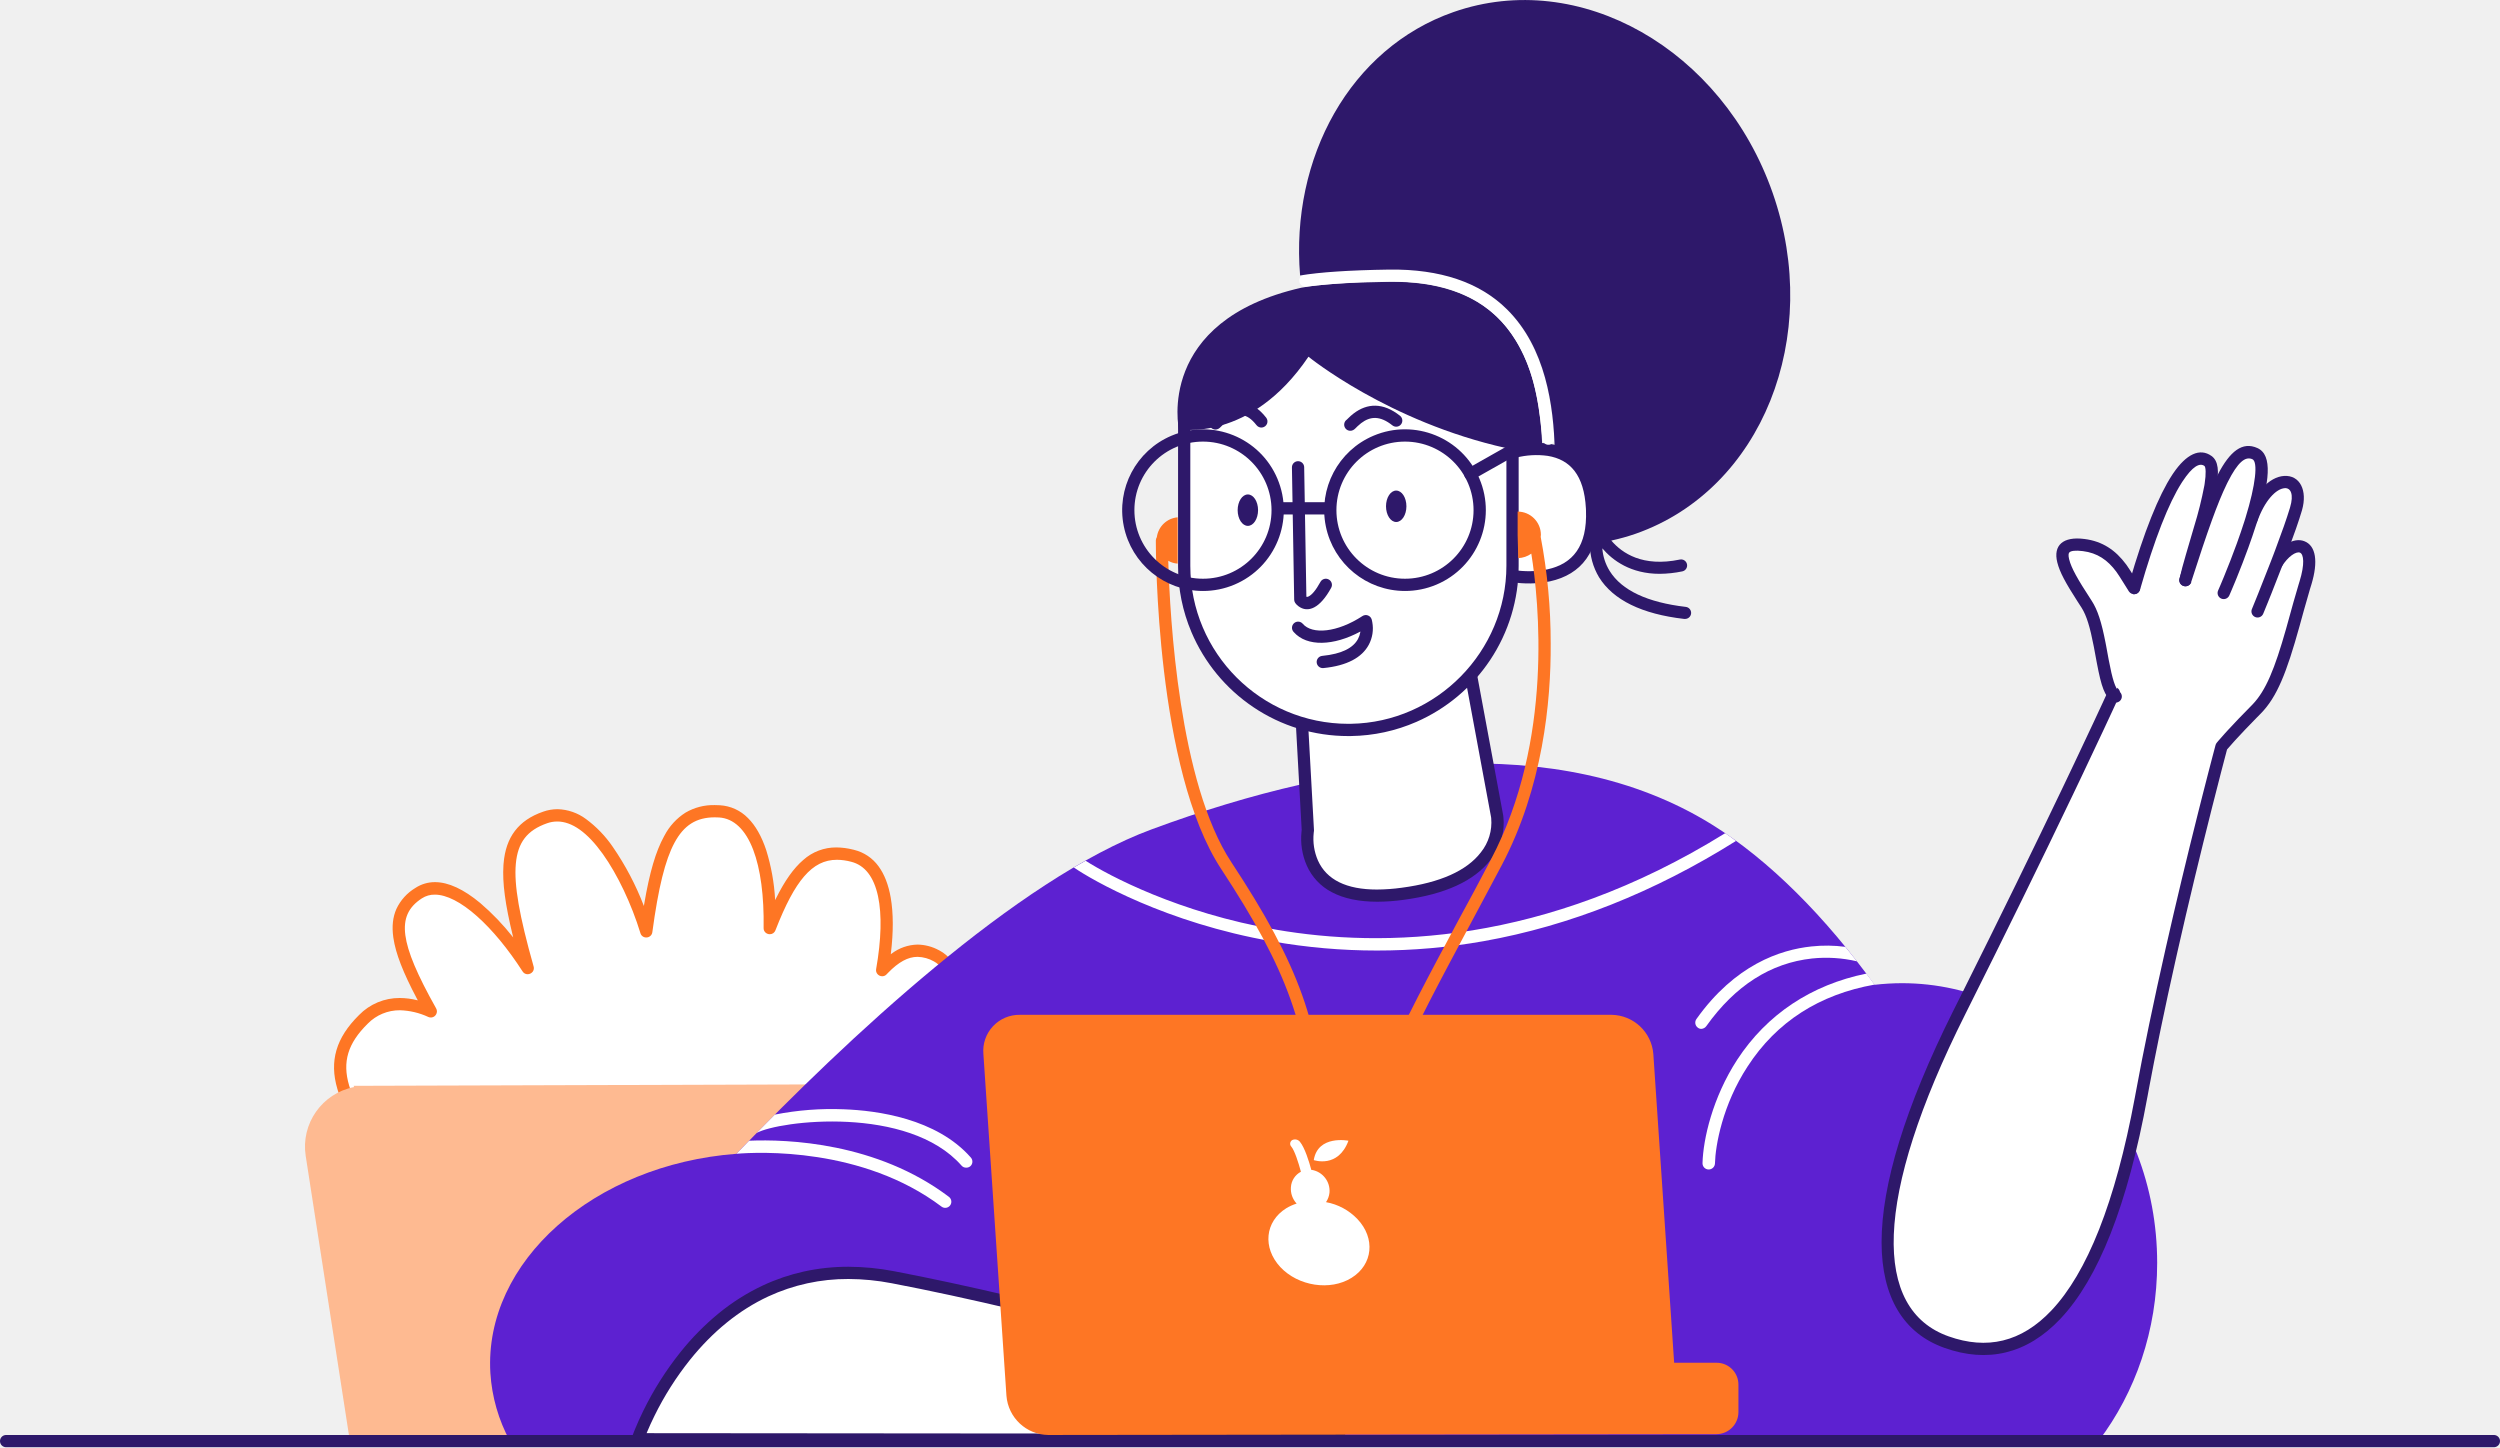
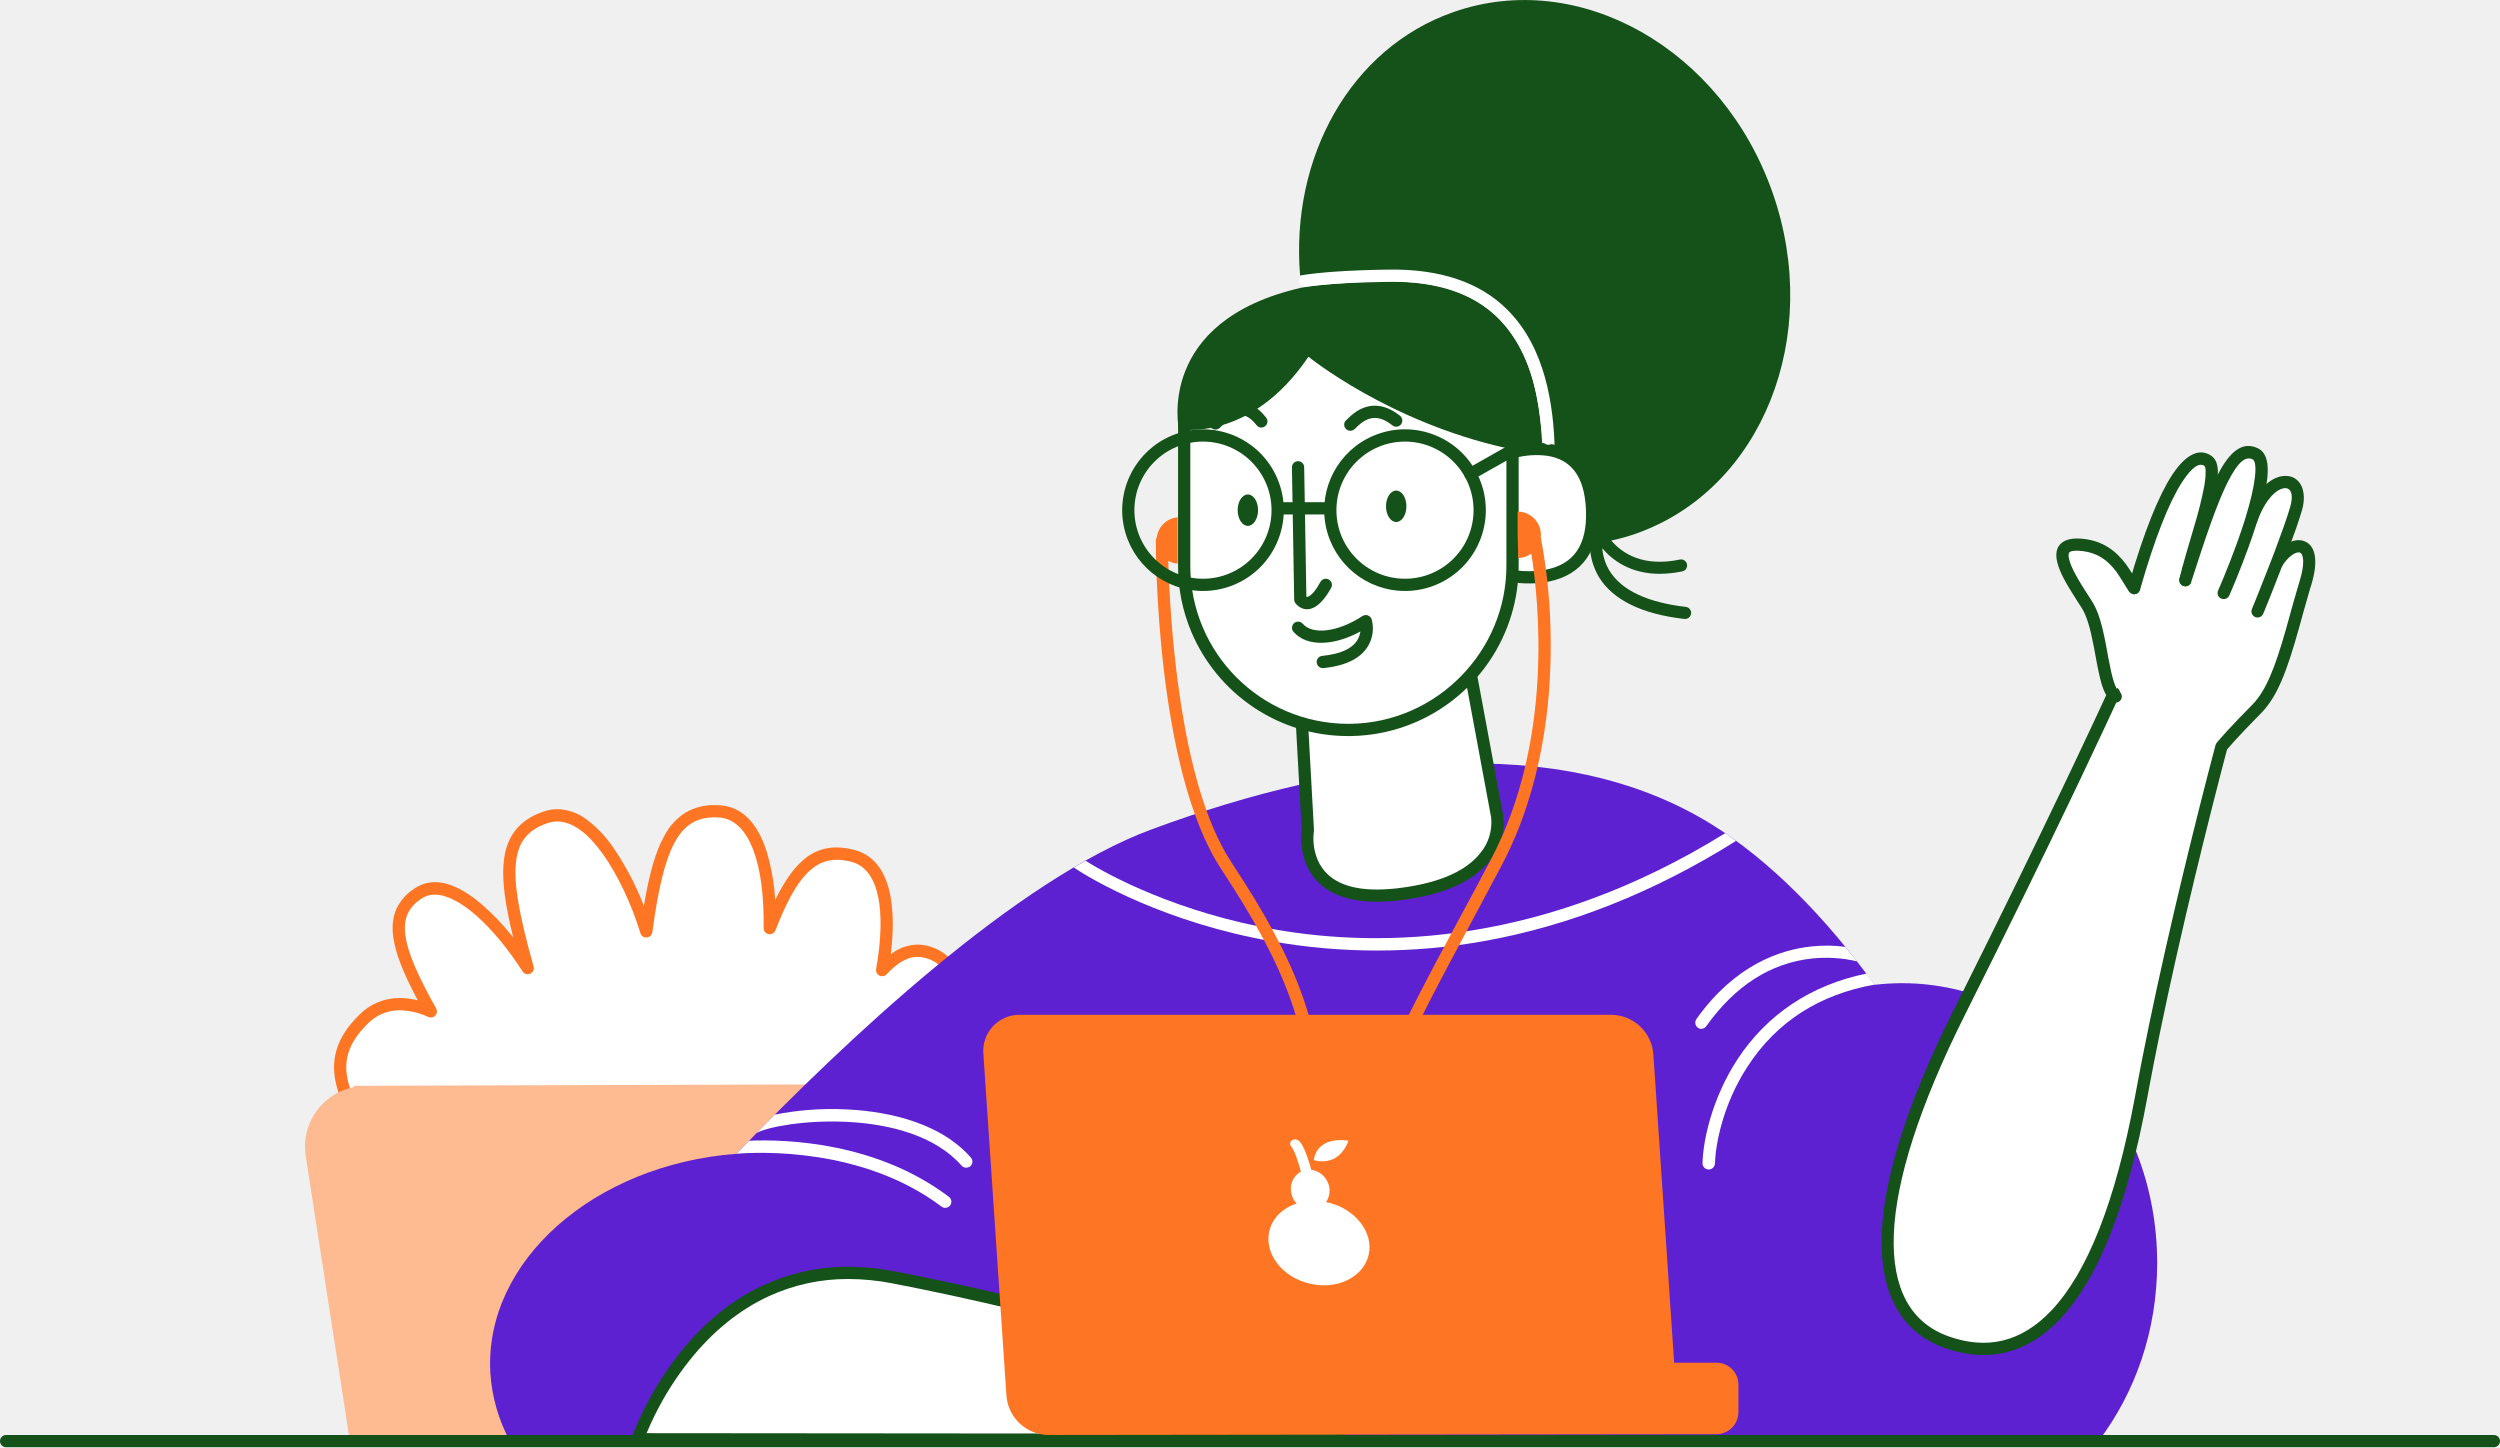
<svg xmlns="http://www.w3.org/2000/svg" viewBox="0 0 1225.1 709.2">
  <g id="support_solid" data-name="support/solid" transform="translate(2.2)">
    <g id="support_solid-2" data-name="support/solid" transform="translate(-3)">
      <g id="support_solid-3" data-name="support_solid">
        <g id="suculent" transform="translate(150 397)">
          <path id="succulent" d="M292.406,70.973c-9.6-5.1-17.8-2.7-26.8,6.9,4.1-23.2,4-51.3-14.4-56-18.9-4.9-29.6,6.9-40.7,35.4.4-24.4-4.4-55.9-24.6-57.2-22.7-1.4-30.3,17.3-35.9,58.8-7.1-23.2-26.6-63.9-49.6-55.8-22.5,7.9-21,29.6-8.5,73.8-12.3-19.1-37-47.5-53.5-36.7-15.7,10.2-11.4,26.9,6,57.9-11.5-5-23.4-5.5-33,3.9-21.5,21.2-11.1,41.3,18.6,78.6,29.8,37.3,243.7-28.7,253.8-45.5C294.006,118.173,309.906,80.373,292.406,70.973Z" transform="translate(17.494 0.527)" fill="#fff" />
          <path id="succulent_2_" d="M74.2,197.887h-.008c-22.29,0-36.937-4.188-43.534-12.445a316.178,316.178,0,0,1-19.342-26.368c-4.657-7.327-7.666-13.449-9.469-19.265l-.22-.728C-.4,132.194-.534,125.968,1.2,120.046c1.744-5.939,5.376-11.571,11.1-17.217A27.631,27.631,0,0,1,32.2,94.53a35.847,35.847,0,0,1,8.6,1.105l.252.064-.436-.821c-6.843-12.951-10.4-22.126-11.529-29.749l-.057-.4c-.737-5.337-.233-9.871,1.54-13.86a23.634,23.634,0,0,1,9.2-10.21,17.4,17.4,0,0,1,9.681-2.907C56.009,37.755,63.481,41.2,71.65,48A118.511,118.511,0,0,1,87.541,64.538l.258.321-.2-.826C83.865,48.7,82.451,38.054,83.011,29.525l.065-.868c.549-6.567,2.359-11.8,5.533-15.982,3.19-4.207,7.7-7.293,13.8-9.433A21.339,21.339,0,0,1,109.506,2a24.407,24.407,0,0,1,13.961,4.832,56.611,56.611,0,0,1,13.14,13.661,137.993,137.993,0,0,1,15.2,28.887l.022.058.18-1.067c2.628-15.444,5.628-25.654,9.725-33.1l.193-.346a29.424,29.424,0,0,1,10.3-11.227A26.966,26.966,0,0,1,186.608,0c.808,0,1.646.026,2.49.078a20.913,20.913,0,0,1,13.739,6.27c3.693,3.673,6.7,8.962,8.941,15.718a100.486,100.486,0,0,1,4.374,24.315l.013.175.359-.734c4.309-8.714,8.707-14.917,13.443-18.962a24.053,24.053,0,0,1,16.191-6.113,34.7,34.7,0,0,1,8.194,1.067l.6.15a20.818,20.818,0,0,1,11.824,7.963c2.9,3.9,4.927,9.116,6.028,15.5,1.3,7.565,1.33,16.7.074,27.158l-.061.5.42-.3a21.814,21.814,0,0,1,12.72-4.43,22.681,22.681,0,0,1,10.505,2.786l.367.193a16.444,16.444,0,0,1,5.735,5.033,19.623,19.623,0,0,1,3.049,7.268c1.147,5.382.743,12.205-1.2,20.281-2.662,11.071-8.423,24.753-15.034,35.707-1.419,2.361-5.877,5.417-13.249,9.082A281.289,281.289,0,0,1,248.3,160.262a760.836,760.836,0,0,1-80.314,23.767c-18.883,4.5-36.339,7.959-51.882,10.278A290.3,290.3,0,0,1,74.2,197.887ZM32.258,100.535a21.882,21.882,0,0,0-15.746,6.573c-9.8,9.66-12.526,18.716-9.128,30.281,2.982,10.149,10.258,21.86,25.951,41.769l2.014,2.542c2.7,3.384,7.4,5.961,13.97,7.662,6.386,1.653,14.588,2.492,24.379,2.492,23.284,0,55.407-4.724,92.9-13.662a762.584,762.584,0,0,0,79.457-23.5c10.452-3.8,19.605-7.539,26.47-10.825,6.7-3.208,10.751-5.749,11.713-7.348,6.317-10.468,11.812-23.5,14.339-34.014,1.615-6.718,2.055-12.332,1.306-16.685-.759-4.416-2.739-7.512-5.884-9.2a17.058,17.058,0,0,0-8.049-2.255c-4.685,0-9.291,2.5-14.5,7.866l-.66.692a2.9,2.9,0,0,1-2.157.959,3.114,3.114,0,0,1-2.359-1.1,2.924,2.924,0,0,1-.627-2.43c2.539-14.368,2.86-26.7.929-35.675-2.048-9.511-6.464-15.2-13.128-16.9a27.75,27.75,0,0,0-7-.974c-6.181,0-11.291,2.585-16.081,8.134-4.692,5.436-9.162,13.833-14.067,26.424a2.884,2.884,0,0,1-2.758,1.915,3.12,3.12,0,0,1-2.218-.909,2.912,2.912,0,0,1-.82-2.144C210.762,44.57,209,31.316,205.4,21.892,201.624,12,195.857,6.526,188.721,6.067,187.99,6.022,187.269,6,186.58,6c-9.03,0-15.123,3.842-19.757,12.458-4.554,8.47-7.9,21.983-10.845,43.816a2.953,2.953,0,0,1-2.988,2.6,2.907,2.907,0,0,1-2.854-2.123c-4.372-14.285-11.253-28.778-18.408-38.768-7.575-10.58-15.1-15.944-22.355-15.944A14.947,14.947,0,0,0,104.4,8.9c-9.79,3.438-14.371,9.383-15.318,19.879-.933,10.347,1.672,25.383,8.711,50.275a2.9,2.9,0,0,1-.445,2.595,3.193,3.193,0,0,1-2.5,1.238A2.869,2.869,0,0,1,92.383,81.5c-7.081-11-14.792-20.339-22.3-27.022-7.795-6.938-14.96-10.6-20.722-10.6a11.334,11.334,0,0,0-6.32,1.818c-6.671,4.334-9.168,9.9-8.1,18.064,1.064,8.112,5.715,19.169,15.079,35.853a2.915,2.915,0,0,1-.013,2.965,2.962,2.962,0,0,1-3.8,1.255A35.42,35.42,0,0,0,32.258,100.535Z" transform="translate(14.495 -2.472)" fill="#fe7624" />
          <path id="pot" d="M311.357.6l.2-.6L23.857.9l.2.6A29.748,29.748,0,0,0,.357,35.2L21.857,174l291.6-.9,21.5-138.8A29.654,29.654,0,0,0,311.357.6Z" transform="translate(0.243 134.2)" fill="#feba91" />
        </g>
        <g id="woman" transform="translate(240)">
          <g id="body" transform="translate(0 218)">
            <path id="clothing" d="M691.836,107.657a119.019,119.019,0,0,0-13.4.8c-23.9-33-51.3-61-80.1-78.8-75-46.2-178-33-274.1,2.6-66.1,24.4-149.8,103.2-203.5,159-70,5.3-123.8,52.9-120.6,107.4a80.582,80.582,0,0,0,9.6,33.4l234.9,1.6c.4-.6.8-1.3,1.2-1.9l348.4-1.2c.4.5.8,1,1.2,1.6l192.9-.3c17.9-23.7,28.6-54,28.6-87.1C816.936,168.957,760.936,107.657,691.836,107.657Z" transform="translate(0.964 156.143)" fill="#5d21d1" />
            <g id="clothing_lines" transform="translate(119 190)">
              <path id="Path" d="M319.2,0C230.5,55,150.9,56.2,99.3,47.3,51.5,39.1,17,20.7,5.8,13.5,3.9,14.6,2,15.7,0,16.8,9.2,23.1,45.2,43.9,97.2,53a294.635,294.635,0,0,0,51.3,4.5,298.4,298.4,0,0,0,52.4-4.6c42.1-7.5,83.6-24,123.6-49.1C322.7,2.4,321,1.2,319.2,0Z" transform="translate(168 0.3)" fill="#fff" />
              <path id="Path-2" data-name="Path" d="M5.461,39.4c14.1-19.8,31.5-30.9,51.8-33.1a66.5,66.5,0,0,1,22,1.4c-1.9-2.4-3.8-4.8-5.7-7.1a69.423,69.423,0,0,0-16.6-.2C41.661,2,19.461,9.4.561,36a3.041,3.041,0,0,0,.7,4.2,2.716,2.716,0,0,0,1.7.6A3.23,3.23,0,0,0,5.461,39.4Z" transform="translate(472.539 55.395)" fill="#fff" />
              <path id="Path-3" data-name="Path" d="M3,96H3a3.08,3.08,0,0,0,3.1-2.9c.2-8.8,3.7-28.8,16-47.6C36.3,23.6,57.3,10.2,84.3,5.4,83,3.6,81.7,1.8,80.3,0,53.3,5.5,31.5,20,17,42.2,4.9,60.8.3,81.2,0,92.9A3.031,3.031,0,0,0,3,96Z" transform="translate(476.1 69.1)" fill="#fff" />
              <path id="Path-4" data-name="Path" d="M42.8.114a143.643,143.643,0,0,0-33.9,2.6c-3,3-6,6-8.9,9,11.1-6.1,74.3-13.7,100.4,16a2.9,2.9,0,0,0,2.3,1,3.057,3.057,0,0,0,2-.7,3,3,0,0,0,.3-4.2C88.1,4.514,58.8.714,42.8.114Z" transform="translate(12.6 135.486)" fill="#fff" />
              <g id="Group" transform="translate(0 150)">
                <path id="Path-5" data-name="Path" d="M.422.522h.2a.139.139,0,0,0-.2,0Z" transform="translate(0.278 7.078)" fill="#fff" />
                <path id="Path-6" data-name="Path" d="M104.1,27.647C68.8.947,24.8-.653,6.2.147c-2.1,2.2-4.2,4.3-6.2,6.4,10.7-.9,61.8-3.3,100.5,25.9a3,3,0,0,0,3.6-4.8Z" transform="translate(2.7 0.853)" fill="#fff" />
              </g>
            </g>
            <path id="hand" d="M0,81.535s32.8-97,125.1-79.4,218.6,55.4,218.6,55.4v24.3Z" transform="translate(73.3 405.765)" fill="#fff" />
-             <path id="hand_2_" d="M346.7,87.84,3,87.54A3,3,0,0,1,.16,83.579c.023-.069.055-.16.095-.271l.388-1.062c.145-.386.283-.748.422-1.1l.489-1.23C2.782,76.877,4.211,73.7,5.8,70.474a155.71,155.71,0,0,1,18.11-28.579A127.26,127.26,0,0,1,42.538,22.951,104.686,104.686,0,0,1,64.41,9.132,96.733,96.733,0,0,1,84.479,2.324,101.446,101.446,0,0,1,106.258,0a120.073,120.073,0,0,1,22.406,2.193c17.189,3.278,36.8,7.5,58.276,12.541l3.644.859c12.756,3.021,26.314,6.362,40.3,9.931,26.091,6.658,53.663,14.092,81.95,22.1,8.758,2.478,17.286,4.928,25.347,7.282l5.392,1.582,3.992,1.183A2.98,2.98,0,0,1,349.7,60.54v24.3A3,3,0,0,1,346.7,87.84ZM106.258,6a92.239,92.239,0,0,0-39.31,8.571c-14.231,6.641-27.136,17.1-38.355,31.081A149.626,149.626,0,0,0,11.184,73.127c-1.3,2.644-2.5,5.254-3.542,7.757l-.274.661,336.335.293V62.778l-9.278-2.722c-7.445-2.167-15.259-4.409-23.226-6.664l-4.2-1.187c-26.729-7.529-52.836-14.55-77.6-20.869-13.977-3.566-27.5-6.9-40.2-9.9-22.839-5.408-43.584-9.9-61.661-13.344A114.049,114.049,0,0,0,106.258,6Z" transform="translate(70.298 402.76)" fill="#2e186a" />
+             <path id="hand_2_" d="M346.7,87.84,3,87.54A3,3,0,0,1,.16,83.579c.023-.069.055-.16.095-.271l.388-1.062c.145-.386.283-.748.422-1.1l.489-1.23C2.782,76.877,4.211,73.7,5.8,70.474a155.71,155.71,0,0,1,18.11-28.579A127.26,127.26,0,0,1,42.538,22.951,104.686,104.686,0,0,1,64.41,9.132,96.733,96.733,0,0,1,84.479,2.324,101.446,101.446,0,0,1,106.258,0a120.073,120.073,0,0,1,22.406,2.193c17.189,3.278,36.8,7.5,58.276,12.541l3.644.859c12.756,3.021,26.314,6.362,40.3,9.931,26.091,6.658,53.663,14.092,81.95,22.1,8.758,2.478,17.286,4.928,25.347,7.282l5.392,1.582,3.992,1.183A2.98,2.98,0,0,1,349.7,60.54v24.3A3,3,0,0,1,346.7,87.84ZM106.258,6a92.239,92.239,0,0,0-39.31,8.571c-14.231,6.641-27.136,17.1-38.355,31.081A149.626,149.626,0,0,0,11.184,73.127c-1.3,2.644-2.5,5.254-3.542,7.757l-.274.661,336.335.293V62.778l-9.278-2.722c-7.445-2.167-15.259-4.409-23.226-6.664l-4.2-1.187c-26.729-7.529-52.836-14.55-77.6-20.869-13.977-3.566-27.5-6.9-40.2-9.9-22.839-5.408-43.584-9.9-61.661-13.344A114.049,114.049,0,0,0,106.258,6Z" transform="translate(70.298 402.76)" fill="#15521a" />
            <g id="hand_II_1_" transform="translate(682)">
              <path id="Path-7" data-name="Path" d="M8.393,90.508s-7.4-3.7-8.3-12.2,4.8-45.5,14-50.7c9.3-5.2,51.6-28.1,59.4-27.6S84.493,68.408,8.393,90.508Z" transform="translate(111.707 38.492)" fill="#fff" />
              <path id="Path-8" data-name="Path" d="M0,63.453c15.8-55.3,28.7-67.7,36.2-62.3,6.8,4.9-7,40.1-11,58.4" transform="translate(124.6 6.747)" fill="#fff" />
-               <path id="Path_2_" d="M21.706,10.946l.485-.725C28.586.826,35.227-2.352,40.955,1.772c3.377,2.433,3.741,7.462,2.39,15.456l-.2,1.127c-.9,4.945-2.39,10.72-4.819,19.117l-3.971,13.55c-1.858,6.4-2.478,8.8-3.226,12.224a3,3,0,0,1-5.862-1.281l.284-1.276c.645-2.843,1.3-5.336,2.818-10.569l4-13.652a186.722,186.722,0,0,0,5.057-20.24l.123-.76c.812-5.219.557-8.352-.1-8.828-2.3-1.657-5.805.112-10.728,7.6l-.445.688c-6.319,9.923-13.222,27.314-20.39,52.4A3,3,0,0,1,.116,65.682l.516-1.795C7.939,38.642,15.023,21.114,21.706,10.946Z" transform="translate(121.599 3.694)" fill="#2e186a" />
+               <path id="Path_2_" d="M21.706,10.946l.485-.725C28.586.826,35.227-2.352,40.955,1.772c3.377,2.433,3.741,7.462,2.39,15.456l-.2,1.127c-.9,4.945-2.39,10.72-4.819,19.117l-3.971,13.55c-1.858,6.4-2.478,8.8-3.226,12.224a3,3,0,0,1-5.862-1.281l.284-1.276c.645-2.843,1.3-5.336,2.818-10.569l4-13.652a186.722,186.722,0,0,0,5.057-20.24l.123-.76c.812-5.219.557-8.352-.1-8.828-2.3-1.657-5.805.112-10.728,7.6l-.445.688c-6.319,9.923-13.222,27.314-20.39,52.4A3,3,0,0,1,.116,65.682l.516-1.795C7.939,38.642,15.023,21.114,21.706,10.946Z" transform="translate(121.599 3.694)" fill="#15521a" />
              <path id="hand_II_3_" d="M190.45,8.495c7.9-12.9,21-12.2,14.2,9.7-6.7,21.4-11.6,49.2-24.1,61.8s-17,18.2-17,18.2-25,93.3-39.2,170.9c-20.5,112.2-59.3,133.8-95.5,120.9-36.2-12.8-42.9-63.6,6.5-162.1,49.4-98.6,75.5-156,75.5-156" transform="translate(3.85 49.705)" fill="#fff" />
-               <path id="hand_II_4_" d="M190.892,9.939C195.377,2.616,201.9-1.492,207.131.5c5.761,2.195,6.884,10.02,3.519,21.153l-.726,2.359c-.866,2.852-1.757,5.978-2.936,10.246l-2.173,7.893c-6.357,22.93-11.063,34.677-18.879,42.7l-1.965,1.99c-4.086,4.151-7.494,7.737-10.278,10.779l-1.1,1.214c-1.158,1.282-2.107,2.36-2.86,3.242l-.45.528-1.58,6-1.418,5.445c-1.376,5.309-2.864,11.123-4.442,17.372-5.709,22.614-11.418,46.275-16.746,69.82l-1.151,5.113c-2.472,11.035-4.8,21.783-6.953,32.175l-.866,4.2q-2.781,13.57-5.116,26.093l-.705,3.821c-9.78,53.527-24.185,89.309-42.63,108.881-16.5,17.508-35.978,21.736-56.821,14.308C10.821,388.751.026,371.072,0,344.1c-.026-28.082,11.49-66.023,34.953-113.1l4.611-9.218C58.249,184.377,74.747,150.59,89,120.757l5.544-11.643q5.135-10.823,9.316-19.772l4.382-9.421,2.878-6.257a3,3,0,0,1,5.53,2.321l-.376.837-3.118,6.766-4.281,9.194q-4.869,10.409-11,23.313l-4.2,8.8c-15.088,31.553-32.658,67.472-52.642,107.36C-4.344,322.726-4.293,377.043,32.857,390.179c18.655,6.648,35.618,2.966,50.447-12.769,17.326-18.384,31.223-52.658,40.806-104.275l.289-1.569c1.976-10.8,4.223-22.244,6.715-34.253,2.5-12.028,5.216-24.528,8.127-37.394,5.043-22.287,10.426-44.671,15.827-66.178l2.2-8.7q1.532-6.024,2.929-11.423l1.864-7.16,1.592-6.028a3,3,0,0,1,.559-1.1l.412-.5.545-.643c.789-.923,1.774-2.043,2.968-3.365l1.515-1.663c3.154-3.433,7.054-7.511,11.769-12.264l.456-.469c6.406-6.731,10.752-17.234,16.357-37.018l3.6-12.992c1-3.571,1.795-6.329,2.6-8.933l.361-1.164c2.7-8.7,2.057-13.5.21-14.207s-5.826,1.8-8.986,6.963a3,3,0,0,1-5.117-3.134Z" transform="translate(0.85 46.695)" fill="#2e186a" />
+               <path id="hand_II_4_" d="M190.892,9.939C195.377,2.616,201.9-1.492,207.131.5c5.761,2.195,6.884,10.02,3.519,21.153l-.726,2.359c-.866,2.852-1.757,5.978-2.936,10.246l-2.173,7.893c-6.357,22.93-11.063,34.677-18.879,42.7l-1.965,1.99c-4.086,4.151-7.494,7.737-10.278,10.779l-1.1,1.214c-1.158,1.282-2.107,2.36-2.86,3.242l-.45.528-1.58,6-1.418,5.445c-1.376,5.309-2.864,11.123-4.442,17.372-5.709,22.614-11.418,46.275-16.746,69.82l-1.151,5.113c-2.472,11.035-4.8,21.783-6.953,32.175l-.866,4.2q-2.781,13.57-5.116,26.093l-.705,3.821c-9.78,53.527-24.185,89.309-42.63,108.881-16.5,17.508-35.978,21.736-56.821,14.308C10.821,388.751.026,371.072,0,344.1c-.026-28.082,11.49-66.023,34.953-113.1l4.611-9.218C58.249,184.377,74.747,150.59,89,120.757l5.544-11.643q5.135-10.823,9.316-19.772l4.382-9.421,2.878-6.257a3,3,0,0,1,5.53,2.321l-.376.837-3.118,6.766-4.281,9.194q-4.869,10.409-11,23.313l-4.2,8.8c-15.088,31.553-32.658,67.472-52.642,107.36C-4.344,322.726-4.293,377.043,32.857,390.179c18.655,6.648,35.618,2.966,50.447-12.769,17.326-18.384,31.223-52.658,40.806-104.275l.289-1.569c1.976-10.8,4.223-22.244,6.715-34.253,2.5-12.028,5.216-24.528,8.127-37.394,5.043-22.287,10.426-44.671,15.827-66.178l2.2-8.7q1.532-6.024,2.929-11.423l1.864-7.16,1.592-6.028a3,3,0,0,1,.559-1.1l.412-.5.545-.643c.789-.923,1.774-2.043,2.968-3.365l1.515-1.663c3.154-3.433,7.054-7.511,11.769-12.264l.456-.469c6.406-6.731,10.752-17.234,16.357-37.018l3.6-12.992c1-3.571,1.795-6.329,2.6-8.933l.361-1.164c2.7-8.7,2.057-13.5.21-14.207s-5.826,1.8-8.986,6.963a3,3,0,0,1-5.117-3.134Z" transform="translate(0.85 46.695)" fill="#15521a" />
              <path id="Path-9" data-name="Path" d="M26.12,74.442c-7.2-4.9-6.3-33.1-14.4-45.4-10-15.3-19.8-31.2-1.3-28.8,15.9,2,20.9,16,24.6,21" transform="translate(89.48 48.858)" fill="#fff" />
-               <path id="Path_2_2" data-name="Path_2_" d="M.47,11.705C-1.609,3.331,3.273-1.122,13.794.243,22.625,1.354,29.02,5.723,34.2,12.7l.242.332c1.891,2.647,5.49,8.678,5.964,9.369l.027.038A3,3,0,1,1,35.608,26l-.1-.145c-.854-1.263-4.595-7.525-6.124-9.585-4.276-5.759-9.3-9.193-16.348-10.079-3.677-.477-5.815-.138-6.6.578-.464.423-.62,1.406-.2,3.233l.061.254c1.04,4.19,4.046,9.551,10.6,19.6l.336.515c3.063,4.652,4.948,10.806,6.873,20.648l.389,2.031L25.66,59.4c1.829,9.681,3.257,14.141,5.055,15.479l.092.065a3,3,0,0,1-3.376,4.96c-3.752-2.553-5.365-7.274-7.556-18.8l-1.352-7.293-.195-1.02c-1.784-9.257-3.485-14.988-5.958-18.874L10.512,31.05C4.472,21.681,1.654,16.473.47,11.705Z" transform="translate(86.481 45.88)" fill="#2e186a" />
+               <path id="Path_2_2" data-name="Path_2_" d="M.47,11.705C-1.609,3.331,3.273-1.122,13.794.243,22.625,1.354,29.02,5.723,34.2,12.7l.242.332c1.891,2.647,5.49,8.678,5.964,9.369l.027.038A3,3,0,1,1,35.608,26l-.1-.145c-.854-1.263-4.595-7.525-6.124-9.585-4.276-5.759-9.3-9.193-16.348-10.079-3.677-.477-5.815-.138-6.6.578-.464.423-.62,1.406-.2,3.233l.061.254c1.04,4.19,4.046,9.551,10.6,19.6l.336.515c3.063,4.652,4.948,10.806,6.873,20.648l.389,2.031L25.66,59.4c1.829,9.681,3.257,14.141,5.055,15.479l.092.065a3,3,0,0,1-3.376,4.96c-3.752-2.553-5.365-7.274-7.556-18.8l-1.352-7.293-.195-1.02c-1.784-9.257-3.485-14.988-5.958-18.874L10.512,31.05C4.472,21.681,1.654,16.473.47,11.705Z" transform="translate(86.481 45.88)" fill="#15521a" />
              <path id="Path-10" data-name="Path" d="M3,63.39s14.1-34.2,18.8-50.1C27-4.01,8.8-6.51,0,18.39" transform="translate(182.1 18.21)" fill="#fff" />
-               <path id="Path_2_3" data-name="Path_2_" d="M18.956.024c7.8-.507,11.6,7.089,8.818,16.791l-.1.328C26.241,22,23.885,28.756,20.812,36.962l-.55,1.463q-.637,1.691-1.307,3.443c-1.949,5.1-4.019,10.378-6.1,15.6l-1.708,4.254L9.372,66.078l-.6,1.458a3,3,0,0,1-5.61-2.122L5.579,59.47q.394-.977.81-2.012c2.077-5.17,4.154-10.432,6.123-15.549l1.277-3.336.858-2.265c3.2-8.5,5.666-15.5,7.155-20.459l.125-.42c1.915-6.373.336-9.607-2.582-9.418-4.32.281-9.885,6.106-13.516,16.381a3,3,0,1,1-5.657-2C4.518,8.1,11.783.49,18.956.024Z" transform="translate(179.099 15.207)" fill="#2e186a" />
+               <path id="Path_2_3" data-name="Path_2_" d="M18.956.024c7.8-.507,11.6,7.089,8.818,16.791l-.1.328C26.241,22,23.885,28.756,20.812,36.962l-.55,1.463q-.637,1.691-1.307,3.443c-1.949,5.1-4.019,10.378-6.1,15.6l-1.708,4.254L9.372,66.078l-.6,1.458a3,3,0,0,1-5.61-2.122L5.579,59.47q.394-.977.81-2.012c2.077-5.17,4.154-10.432,6.123-15.549l1.277-3.336.858-2.265c3.2-8.5,5.666-15.5,7.155-20.459l.125-.42c1.915-6.373.336-9.607-2.582-9.418-4.32.281-9.885,6.106-13.516,16.381a3,3,0,1,1-5.657-2C4.518,8.1,11.783.49,18.956.024Z" transform="translate(179.099 15.207)" fill="#15521a" />
              <path id="Path-11" data-name="Path" d="M18.8,69S46.5,6.3,34.1.7C22.8-4.4,14.2,18.5,0,62.7" transform="translate(149.7 3.598)" fill="#fff" />
-               <path id="Path_2_4" data-name="Path_2_" d="M18.883,14.095C24.9,2.463,31.012-2.277,38.336,1.029c7.532,3.4,6.1,16.387-.633,37.593-1.144,3.6-2.431,7.361-3.834,11.236-1.812,5-3.738,9.975-5.677,14.742l-.727,1.778c-.679,1.65-1.316,3.167-1.9,4.529l-1.023,2.369a3,3,0,0,1-5.488-2.425l.781-1.8.65-1.528c.449-1.061.927-2.207,1.428-3.426,2.152-5.227,4.3-10.74,6.311-16.279,1.378-3.8,2.639-7.488,3.757-11.008l.49-1.564C37.522,18.895,38.658,7.758,35.867,6.5c-3.472-1.567-7.172,1.43-12.048,11.126l-.56,1.131c-4.489,9.223-9.293,22.686-17.4,47.926A3,3,0,1,1,.145,64.845l1.743-5.4C9.3,36.592,13.853,24.157,18.313,15.218Z" transform="translate(146.699 0.537)" fill="#2e186a" />
+               <path id="Path_2_4" data-name="Path_2_" d="M18.883,14.095C24.9,2.463,31.012-2.277,38.336,1.029c7.532,3.4,6.1,16.387-.633,37.593-1.144,3.6-2.431,7.361-3.834,11.236-1.812,5-3.738,9.975-5.677,14.742l-.727,1.778c-.679,1.65-1.316,3.167-1.9,4.529l-1.023,2.369a3,3,0,0,1-5.488-2.425l.781-1.8.65-1.528c.449-1.061.927-2.207,1.428-3.426,2.152-5.227,4.3-10.74,6.311-16.279,1.378-3.8,2.639-7.488,3.757-11.008l.49-1.564C37.522,18.895,38.658,7.758,35.867,6.5c-3.472-1.567-7.172,1.43-12.048,11.126l-.56,1.131c-4.489,9.223-9.293,22.686-17.4,47.926A3,3,0,1,1,.145,64.845l1.743-5.4C9.3,36.592,13.853,24.157,18.313,15.218Z" transform="translate(146.699 0.537)" fill="#15521a" />
            </g>
          </g>
          <g id="head" transform="translate(313)">
            <path id="neck" d="M0,24.3,3.9,95s-6.6,38.2,46.4,31.1c52.8-7,46.3-38.3,46.3-38.3L80.3,0Z" transform="translate(84.8 311.9)" fill="#fff" />
-             <path id="neck_2_" d="M40.946,132.987h0c-8.958,0-16.462-1.574-22.3-4.677A27.02,27.02,0,0,1,6.356,115.216,32.769,32.769,0,0,1,3.783,98.768c.02-.206.042-.4.064-.592l.041-.32L0,27.466A2.991,2.991,0,0,1,2.131,24.43L82.431.13A3,3,0,0,1,86.25,2.453L102.56,90.3c.032.168.065.375.1.616l.05.407a27.3,27.3,0,0,1-.8,10.279,31.29,31.29,0,0,1-5.487,10.863c-7.912,10.3-22.285,16.9-42.721,19.607A96.811,96.811,0,0,1,40.946,132.987ZM80.962,6.842,6.125,29.489,9.9,97.836a3.038,3.038,0,0,1-.009.452l-.031.224c-.015.088-.035.238-.056.412l-.045.423a26.742,26.742,0,0,0,2.078,13.419c4.227,9.45,13.947,14.242,28.89,14.243a92.614,92.614,0,0,0,12.183-.882c18.806-2.493,31.846-8.319,38.756-17.314A23.375,23.375,0,0,0,96.746,92c-.023-.2-.046-.368-.068-.5L80.962,6.842Z" transform="translate(81.8 308.899)" fill="#2e186a" />
+             <path id="neck_2_" d="M40.946,132.987h0c-8.958,0-16.462-1.574-22.3-4.677A27.02,27.02,0,0,1,6.356,115.216,32.769,32.769,0,0,1,3.783,98.768c.02-.206.042-.4.064-.592l.041-.32L0,27.466A2.991,2.991,0,0,1,2.131,24.43L82.431.13A3,3,0,0,1,86.25,2.453L102.56,90.3c.032.168.065.375.1.616l.05.407a27.3,27.3,0,0,1-.8,10.279,31.29,31.29,0,0,1-5.487,10.863c-7.912,10.3-22.285,16.9-42.721,19.607A96.811,96.811,0,0,1,40.946,132.987ZM80.962,6.842,6.125,29.489,9.9,97.836a3.038,3.038,0,0,1-.009.452l-.031.224c-.015.088-.035.238-.056.412l-.045.423a26.742,26.742,0,0,0,2.078,13.419c4.227,9.45,13.947,14.242,28.89,14.243a92.614,92.614,0,0,0,12.183-.882c18.806-2.493,31.846-8.319,38.756-17.314A23.375,23.375,0,0,0,96.746,92c-.023-.2-.046-.368-.068-.5L80.962,6.842Z" transform="translate(81.8 308.899)" fill="#15521a" />
            <path id="ear" d="M0,2.7S41-12.7,42.6,30,0,61.6,0,61.6" transform="translate(185.4 219.996)" fill="#fff" />
-             <path id="ear_2_" d="M6.971,1.441A45.966,45.966,0,0,1,24.807.484C38.939,2.787,47.858,13.126,48.6,32.9c.766,20.447-8.337,31.639-23.635,34.987a52.582,52.582,0,0,1-18.985.341l-.968-.155c-1.22-.206-2.152-.4-2.74-.551a3,3,0,0,1,1.289-5.857l.651.147.31.065c.688.142,1.479.285,2.36.419a46.831,46.831,0,0,0,16.8-.27C36.2,59.286,43.258,50.608,42.6,33.125l-.046-1.016c-.867-16.25-7.659-23.9-18.715-25.7A40.221,40.221,0,0,0,8.351,7.28c-1.01.239-1.943.492-2.782.745l-.412.127c-.306.1-.558.179-.752.245l-.35.124A3,3,0,1,1,1.946,2.9l.387-.141A46.734,46.734,0,0,1,6.971,1.441Z" transform="translate(182.399 216.987)" fill="#2e186a" />
+             <path id="ear_2_" d="M6.971,1.441A45.966,45.966,0,0,1,24.807.484C38.939,2.787,47.858,13.126,48.6,32.9c.766,20.447-8.337,31.639-23.635,34.987a52.582,52.582,0,0,1-18.985.341l-.968-.155c-1.22-.206-2.152-.4-2.74-.551a3,3,0,0,1,1.289-5.857l.651.147.31.065c.688.142,1.479.285,2.36.419a46.831,46.831,0,0,0,16.8-.27C36.2,59.286,43.258,50.608,42.6,33.125l-.046-1.016c-.867-16.25-7.659-23.9-18.715-25.7A40.221,40.221,0,0,0,8.351,7.28c-1.01.239-1.943.492-2.782.745l-.412.127c-.306.1-.558.179-.752.245l-.35.124A3,3,0,1,1,1.946,2.9l.387-.141A46.734,46.734,0,0,1,6.971,1.441Z" transform="translate(182.399 216.987)" fill="#15521a" />
            <path id="face" d="M80.4,202.1h0A80.4,80.4,0,0,1,0,121.7V51.5A51.555,51.555,0,0,1,51.5,0h70.4a39.05,39.05,0,0,1,39,39v82.6A80.511,80.511,0,0,1,80.4,202.1Z" transform="translate(28.1 155.6)" fill="#fff" />
-             <path id="face_2_" d="M83.4,208.1a83.008,83.008,0,0,1-46.628-14.244A83.653,83.653,0,0,1,6.554,157.162,82.867,82.867,0,0,1,0,124.7V54.5A54.562,54.562,0,0,1,54.5,0h70.4a42.047,42.047,0,0,1,42,42v82.6a83.117,83.117,0,0,1-13.977,46.251,83.769,83.769,0,0,1-36.109,30.291,82.953,82.953,0,0,1-32.057,6.948ZM54.5,6A48.555,48.555,0,0,0,6,54.5v70.2a77.476,77.476,0,0,0,77.376,77.4l1.308-.011c42.026-.682,76.217-35.444,76.217-77.49V42a36.041,36.041,0,0,0-36-36Z" transform="translate(25.1 152.6)" fill="#2e186a" />
+             <path id="face_2_" d="M83.4,208.1a83.008,83.008,0,0,1-46.628-14.244A83.653,83.653,0,0,1,6.554,157.162,82.867,82.867,0,0,1,0,124.7V54.5A54.562,54.562,0,0,1,54.5,0h70.4a42.047,42.047,0,0,1,42,42v82.6a83.117,83.117,0,0,1-13.977,46.251,83.769,83.769,0,0,1-36.109,30.291,82.953,82.953,0,0,1-32.057,6.948ZM54.5,6A48.555,48.555,0,0,0,6,54.5v70.2a77.476,77.476,0,0,0,77.376,77.4l1.308-.011c42.026-.682,76.217-35.444,76.217-77.49V42a36.041,36.041,0,0,0-36-36Z" transform="translate(25.1 152.6)" fill="#15521a" />
            <g id="headphones" transform="translate(14 250)">
              <path id="Path-12" data-name="Path" d="M93.11,64.6a277.361,277.361,0,0,0-4.9-52.2c0-.3.1-.7.1-1A11.4,11.4,0,0,0,76.91,0V11.4l.3,11.4a11.725,11.725,0,0,0,6.4-2.2c3.7,23,11,91.6-19.8,149.9-5.6,10.7-10.9,20.6-16.1,30.1-29,54.1-48.2,89.9-47.7,121.8a3.076,3.076,0,0,0,3,3h0a3.009,3.009,0,0,0,3-3c-.4-30.4,18.5-65.6,47-118.9,5.1-9.6,10.4-19.4,16.1-30.2C89.21,135.2,93.31,93.2,93.11,64.6Z" transform="translate(100.59 0.7)" fill="#fe7624" />
              <path id="Path-13" data-name="Path" d="M6.1,21.3a10.321,10.321,0,0,0,4.6,1.4V0A11.276,11.276,0,0,0,.5,9.7,3.371,3.371,0,0,0,0,11.4C0,16,0,123.7,32,172.3c32.7,49.8,42.8,78.2,45.1,126.4a3.058,3.058,0,0,0,3,2.9h.1a3.075,3.075,0,0,0,2.9-3.1C80.8,248.9,70.5,219.9,37,169,11.4,130.2,6.9,49.4,6.1,21.3Z" transform="translate(0.2 3.5)" fill="#fe7624" />
            </g>
-             <path id="nose" d="M2.949,0A3,3,0,0,1,5.991,2.773L6,2.949,7.077,66.433l.047.018a1.165,1.165,0,0,0,.789-.067l.147-.059c1.542-.66,3.574-2.892,5.907-7.163a3,3,0,0,1,5.266,2.876c-5.481,10.037-11.379,12.56-16.09,9a6.908,6.908,0,0,1-1.506-1.524,3,3,0,0,1-.525-1.44L1.1,67.851,0,3.051A3,3,0,0,1,2.949,0Z" transform="translate(80.9 226)" fill="#2e186a" />
-             <path id="mouth" d="M34.557.491A3,3,0,0,1,39.07,2.127l.07.248c.073.277.155.641.232,1.084a16.941,16.941,0,0,1-1.728,11.129c-3.35,6.205-10.59,10.25-22.25,11.4a3,3,0,0,1-.588-5.971c9.819-.967,15.25-4,17.559-8.278A10.594,10.594,0,0,0,33.482,8.5l.065-.424-.091.05C20.416,15.149,7.389,15.617.933,8.395L.718,8.148A3,3,0,0,1,5.283,4.255C9.924,9.7,22.209,8.573,34.557.491Z" transform="translate(80.9 301.398)" fill="#2e186a" />
-             <path id="brow" d="M4.668,3.792c6.546-4.979,14.318-5.511,22.7,1.157a3,3,0,0,1-3.735,4.7C17.568,4.82,12.8,5.146,8.3,8.568a19.424,19.424,0,0,0-1.737,1.5l-1.1,1.089c-.155.149-.286.268-.427.382a3.053,3.053,0,0,1-1.307.67A3,3,0,0,1,1.2,6.9l.13-.094.657-.653A26.44,26.44,0,0,1,4.668,3.792Z" transform="translate(106.499 198.803)" fill="#2e186a" />
-             <ellipse id="eye_II" cx="5" cy="7.7" rx="5" ry="7.7" transform="translate(127 240.4)" fill="#2e186a" />
-             <ellipse id="eye" cx="5" cy="7.7" rx="5" ry="7.7" transform="translate(54.3 242.3)" fill="#2e186a" />
-             <path id="brow_II" d="M4.955,4.256C12.444-1.718,20.656-2,27.868,7.264a3,3,0,1,1-4.734,3.686c-4.869-6.253-9.3-6.1-14.437-2a25.977,25.977,0,0,0-2.017,1.8L5.5,11.922c-.159.155-.292.277-.429.392a2.984,2.984,0,0,1-1.345.7A3,3,0,0,1,1.2,7.709l.115-.083.772-.774A33.308,33.308,0,0,1,4.955,4.256Z" transform="translate(40.399 197.393)" fill="#2e186a" />
+             <path id="nose" d="M2.949,0A3,3,0,0,1,5.991,2.773L6,2.949,7.077,66.433l.047.018a1.165,1.165,0,0,0,.789-.067l.147-.059c1.542-.66,3.574-2.892,5.907-7.163a3,3,0,0,1,5.266,2.876c-5.481,10.037-11.379,12.56-16.09,9a6.908,6.908,0,0,1-1.506-1.524,3,3,0,0,1-.525-1.44L1.1,67.851,0,3.051A3,3,0,0,1,2.949,0Z" transform="translate(80.9 226)" fill="#15521a" />
+             <path id="mouth" d="M34.557.491A3,3,0,0,1,39.07,2.127l.07.248c.073.277.155.641.232,1.084a16.941,16.941,0,0,1-1.728,11.129c-3.35,6.205-10.59,10.25-22.25,11.4a3,3,0,0,1-.588-5.971c9.819-.967,15.25-4,17.559-8.278A10.594,10.594,0,0,0,33.482,8.5l.065-.424-.091.05C20.416,15.149,7.389,15.617.933,8.395L.718,8.148A3,3,0,0,1,5.283,4.255C9.924,9.7,22.209,8.573,34.557.491Z" transform="translate(80.9 301.398)" fill="#15521a" />
+             <path id="brow" d="M4.668,3.792c6.546-4.979,14.318-5.511,22.7,1.157a3,3,0,0,1-3.735,4.7C17.568,4.82,12.8,5.146,8.3,8.568a19.424,19.424,0,0,0-1.737,1.5l-1.1,1.089c-.155.149-.286.268-.427.382a3.053,3.053,0,0,1-1.307.67A3,3,0,0,1,1.2,6.9l.13-.094.657-.653A26.44,26.44,0,0,1,4.668,3.792Z" transform="translate(106.499 198.803)" fill="#15521a" />
+             <ellipse id="eye_II" cx="5" cy="7.7" rx="5" ry="7.7" transform="translate(127 240.4)" fill="#15521a" />
+             <ellipse id="eye" cx="5" cy="7.7" rx="5" ry="7.7" transform="translate(54.3 242.3)" fill="#15521a" />
+             <path id="brow_II" d="M4.955,4.256C12.444-1.718,20.656-2,27.868,7.264a3,3,0,1,1-4.734,3.686c-4.869-6.253-9.3-6.1-14.437-2a25.977,25.977,0,0,0-2.017,1.8L5.5,11.922c-.159.155-.292.277-.429.392a2.984,2.984,0,0,1-1.345.7A3,3,0,0,1,1.2,7.709l.115-.083.772-.774A33.308,33.308,0,0,1,4.955,4.256Z" transform="translate(40.399 197.393)" fill="#15521a" />
            <g id="hair_shape" transform="translate(24)">
-               <path id="Path-14" data-name="Path" d="M103.795.011c-19.5.3-34.3,1.2-43.1,2.9h0c-71.6,16.3-60,69.3-60,69.3s35,6.7,63.5-35.5c0,0,39.1,31.9,97,44.8.9-.2,2-.5,3-.8v2.9a46.707,46.707,0,0,1,14.6-1.5c-.6-20.9-4.4-47.3-21.6-64.3C144.995,5.711,126.995-.289,103.795.011Z" transform="translate(0.805 138.089)" fill="#2e186a" />
+               <path id="Path-14" data-name="Path" d="M103.795.011c-19.5.3-34.3,1.2-43.1,2.9h0c-71.6,16.3-60,69.3-60,69.3s35,6.7,63.5-35.5c0,0,39.1,31.9,97,44.8.9-.2,2-.5,3-.8v2.9a46.707,46.707,0,0,1,14.6-1.5c-.6-20.9-4.4-47.3-21.6-64.3C144.995,5.711,126.995-.289,103.795.011Z" transform="translate(0.805 138.089)" fill="#15521a" />
              <path id="Path-15" data-name="Path" d="M2.588,2.535A351.244,351.244,0,0,1,47.432.006C78.34.334,99,11.722,111.237,31.807a88.58,88.58,0,0,1,10.444,27,171.635,171.635,0,0,1,3.408,23.935,3,3,0,0,1-5.977.521l-.161-1.795c-1.865-20.148-5.064-33.788-12.837-46.542C94.965,16.638,76.235,6.312,47.382,6.006L45.619,6A342.914,342.914,0,0,0,3.413,8.478a3,3,0,1,1-.825-5.943Z" transform="translate(60.5 131.994)" fill="#fff" />
-               <path id="Path-16" data-name="Path" d="M232.111,94.587c-24.7-70.6-94.7-110.3-156.4-88.7-50.7,17.7-80,71.4-75.2,129.1,9.3-1.6,23.9-2.6,43.7-2.9,24.9-.3,44.3,6.2,57.7,19.5,19,18.8,22.9,47.3,23.4,69.5,9.2,2.5,17.7,10,18.4,28.9.1,1.9-1.6,16.6-1.2,16.5a31.6,31.6,0,0,0,4.5,16.4c6.9,11.1,20.9,18,41.7,20.4h.4a2.96,2.96,0,0,0,.4-5.9c-18.8-2.2-31.4-8.1-37.3-17.6a24.467,24.467,0,0,1-3.6-11.1c5.1,6,14,12.5,28.1,12.5a56.866,56.866,0,0,0,11.1-1.2,2.961,2.961,0,1,0-1.2-5.8c-18.2,3.8-28.3-3.1-33.6-9.3a103.666,103.666,0,0,0,12.1-3.4C226.711,239.787,256.711,165.087,232.111,94.587Z" transform="translate(60.389 0.013)" fill="#2e186a" />
+               <path id="Path-16" data-name="Path" d="M232.111,94.587c-24.7-70.6-94.7-110.3-156.4-88.7-50.7,17.7-80,71.4-75.2,129.1,9.3-1.6,23.9-2.6,43.7-2.9,24.9-.3,44.3,6.2,57.7,19.5,19,18.8,22.9,47.3,23.4,69.5,9.2,2.5,17.7,10,18.4,28.9.1,1.9-1.6,16.6-1.2,16.5a31.6,31.6,0,0,0,4.5,16.4c6.9,11.1,20.9,18,41.7,20.4h.4a2.96,2.96,0,0,0,.4-5.9c-18.8-2.2-31.4-8.1-37.3-17.6a24.467,24.467,0,0,1-3.6-11.1c5.1,6,14,12.5,28.1,12.5a56.866,56.866,0,0,0,11.1-1.2,2.961,2.961,0,1,0-1.2-5.8c-18.2,3.8-28.3-3.1-33.6-9.3a103.666,103.666,0,0,0,12.1-3.4C226.711,239.787,256.711,165.087,232.111,94.587Z" transform="translate(60.389 0.013)" fill="#15521a" />
            </g>
            <g id="glasses" transform="translate(0 213)">
-               <path id="Oval" d="M39.6,79.2A39.61,39.61,0,0,1,24.186,3.112,39.61,39.61,0,0,1,55.014,76.088,39.353,39.353,0,0,1,39.6,79.2ZM39.6,6A33.6,33.6,0,1,0,73.2,39.6,33.638,33.638,0,0,0,39.6,6Z" transform="translate(96.7 -2.6)" fill="#2e186a" />
-               <path id="Path-17" data-name="Path" d="M26.8,0a3,3,0,0,1,.176,5.995L26.8,6H3A3,3,0,0,1,2.824.005L3,0Z" transform="translate(72.1 33.1)" fill="#2e186a" />
-               <path id="Path-18" data-name="Path" d="M22.224.389a3,3,0,0,1,3.109,5.129l-.156.095-20.7,11.7a3,3,0,0,1-3.109-5.129l.156-.095Z" transform="translate(165.299 4.599)" fill="#2e186a" />
-               <path id="Oval-2" data-name="Oval" d="M39.6,79.2A39.61,39.61,0,0,1,24.186,3.112,39.61,39.61,0,0,1,55.014,76.088,39.353,39.353,0,0,1,39.6,79.2ZM39.6,6A33.6,33.6,0,1,0,73.2,39.6,33.638,33.638,0,0,0,39.6,6Z" transform="translate(-2.3 -2.6)" fill="#2e186a" />
+               <path id="Oval" d="M39.6,79.2A39.61,39.61,0,0,1,24.186,3.112,39.61,39.61,0,0,1,55.014,76.088,39.353,39.353,0,0,1,39.6,79.2ZM39.6,6A33.6,33.6,0,1,0,73.2,39.6,33.638,33.638,0,0,0,39.6,6Z" transform="translate(96.7 -2.6)" fill="#15521a" />
+               <path id="Path-17" data-name="Path" d="M26.8,0a3,3,0,0,1,.176,5.995L26.8,6H3A3,3,0,0,1,2.824.005L3,0Z" transform="translate(72.1 33.1)" fill="#15521a" />
+               <path id="Path-18" data-name="Path" d="M22.224.389a3,3,0,0,1,3.109,5.129l-.156.095-20.7,11.7a3,3,0,0,1-3.109-5.129l.156-.095Z" transform="translate(165.299 4.599)" fill="#15521a" />
+               <path id="Oval-2" data-name="Oval" d="M39.6,79.2A39.61,39.61,0,0,1,24.186,3.112,39.61,39.61,0,0,1,55.014,76.088,39.353,39.353,0,0,1,39.6,79.2ZM39.6,6A33.6,33.6,0,1,0,73.2,39.6,33.638,33.638,0,0,0,39.6,6Z" transform="translate(-2.3 -2.6)" fill="#15521a" />
            </g>
          </g>
        </g>
        <g id="laptop" transform="translate(482 497)">
          <path id="shape" d="M359.355,170.5h-20.8l-10.2-151.3A20.85,20.85,0,0,0,307.855,0H17.955A17.674,17.674,0,0,0,.055,19.2l11.3,167.5a20.85,20.85,0,0,0,20.5,19.2l327.4-.4a10.819,10.819,0,0,0,10.8-10.8V181.4A10.693,10.693,0,0,0,359.355,170.5Z" transform="translate(0.645 0.3)" fill="#fe7624" />
          <g id="icon" transform="translate(140 61)">
            <path id="Path-19" data-name="Path" d="M43.636,39.048a28.182,28.182,0,0,0-15.4-8.3,10.226,10.226,0,0,0,1.7-4.6,10.449,10.449,0,0,0-8.6-11.2h-.3c-1.1-4.1-3.2-10.9-5.6-13.8a3.1,3.1,0,0,0-3.8-.8,2.084,2.084,0,0,0-.4,3.2c1.6,1.9,3.5,7.8,4.7,12.3a9.2,9.2,0,0,0-4.9,7.5,10.623,10.623,0,0,0,2.8,8.1,23.432,23.432,0,0,0-5.1,2.3c-10.4,6.5-11.7,19.3-2.9,28.8,8.8,9.4,24.5,11.8,34.9,5.3C51.236,61.348,52.536,48.448,43.636,39.048Z" transform="translate(0.364 0.352)" fill="#fff" />
            <path id="Path-20" data-name="Path" d="M17,.316s-15-3-17,9.5C.1,9.816,11.9,14.016,17,.316Z" transform="translate(22.6 0.684)" fill="#fff" />
          </g>
        </g>
-         <path id="line" d="M1222.1,0a3,3,0,0,1,.176,5.995L1222.1,6H3A3,3,0,0,1,2.824.005L3,0Z" transform="translate(0.8 703.2)" fill="#2e186a" />
+         <path id="line" d="M1222.1,0a3,3,0,0,1,.176,5.995L1222.1,6H3A3,3,0,0,1,2.824.005L3,0Z" transform="translate(0.8 703.2)" fill="#15521a" />
      </g>
    </g>
  </g>
</svg>
